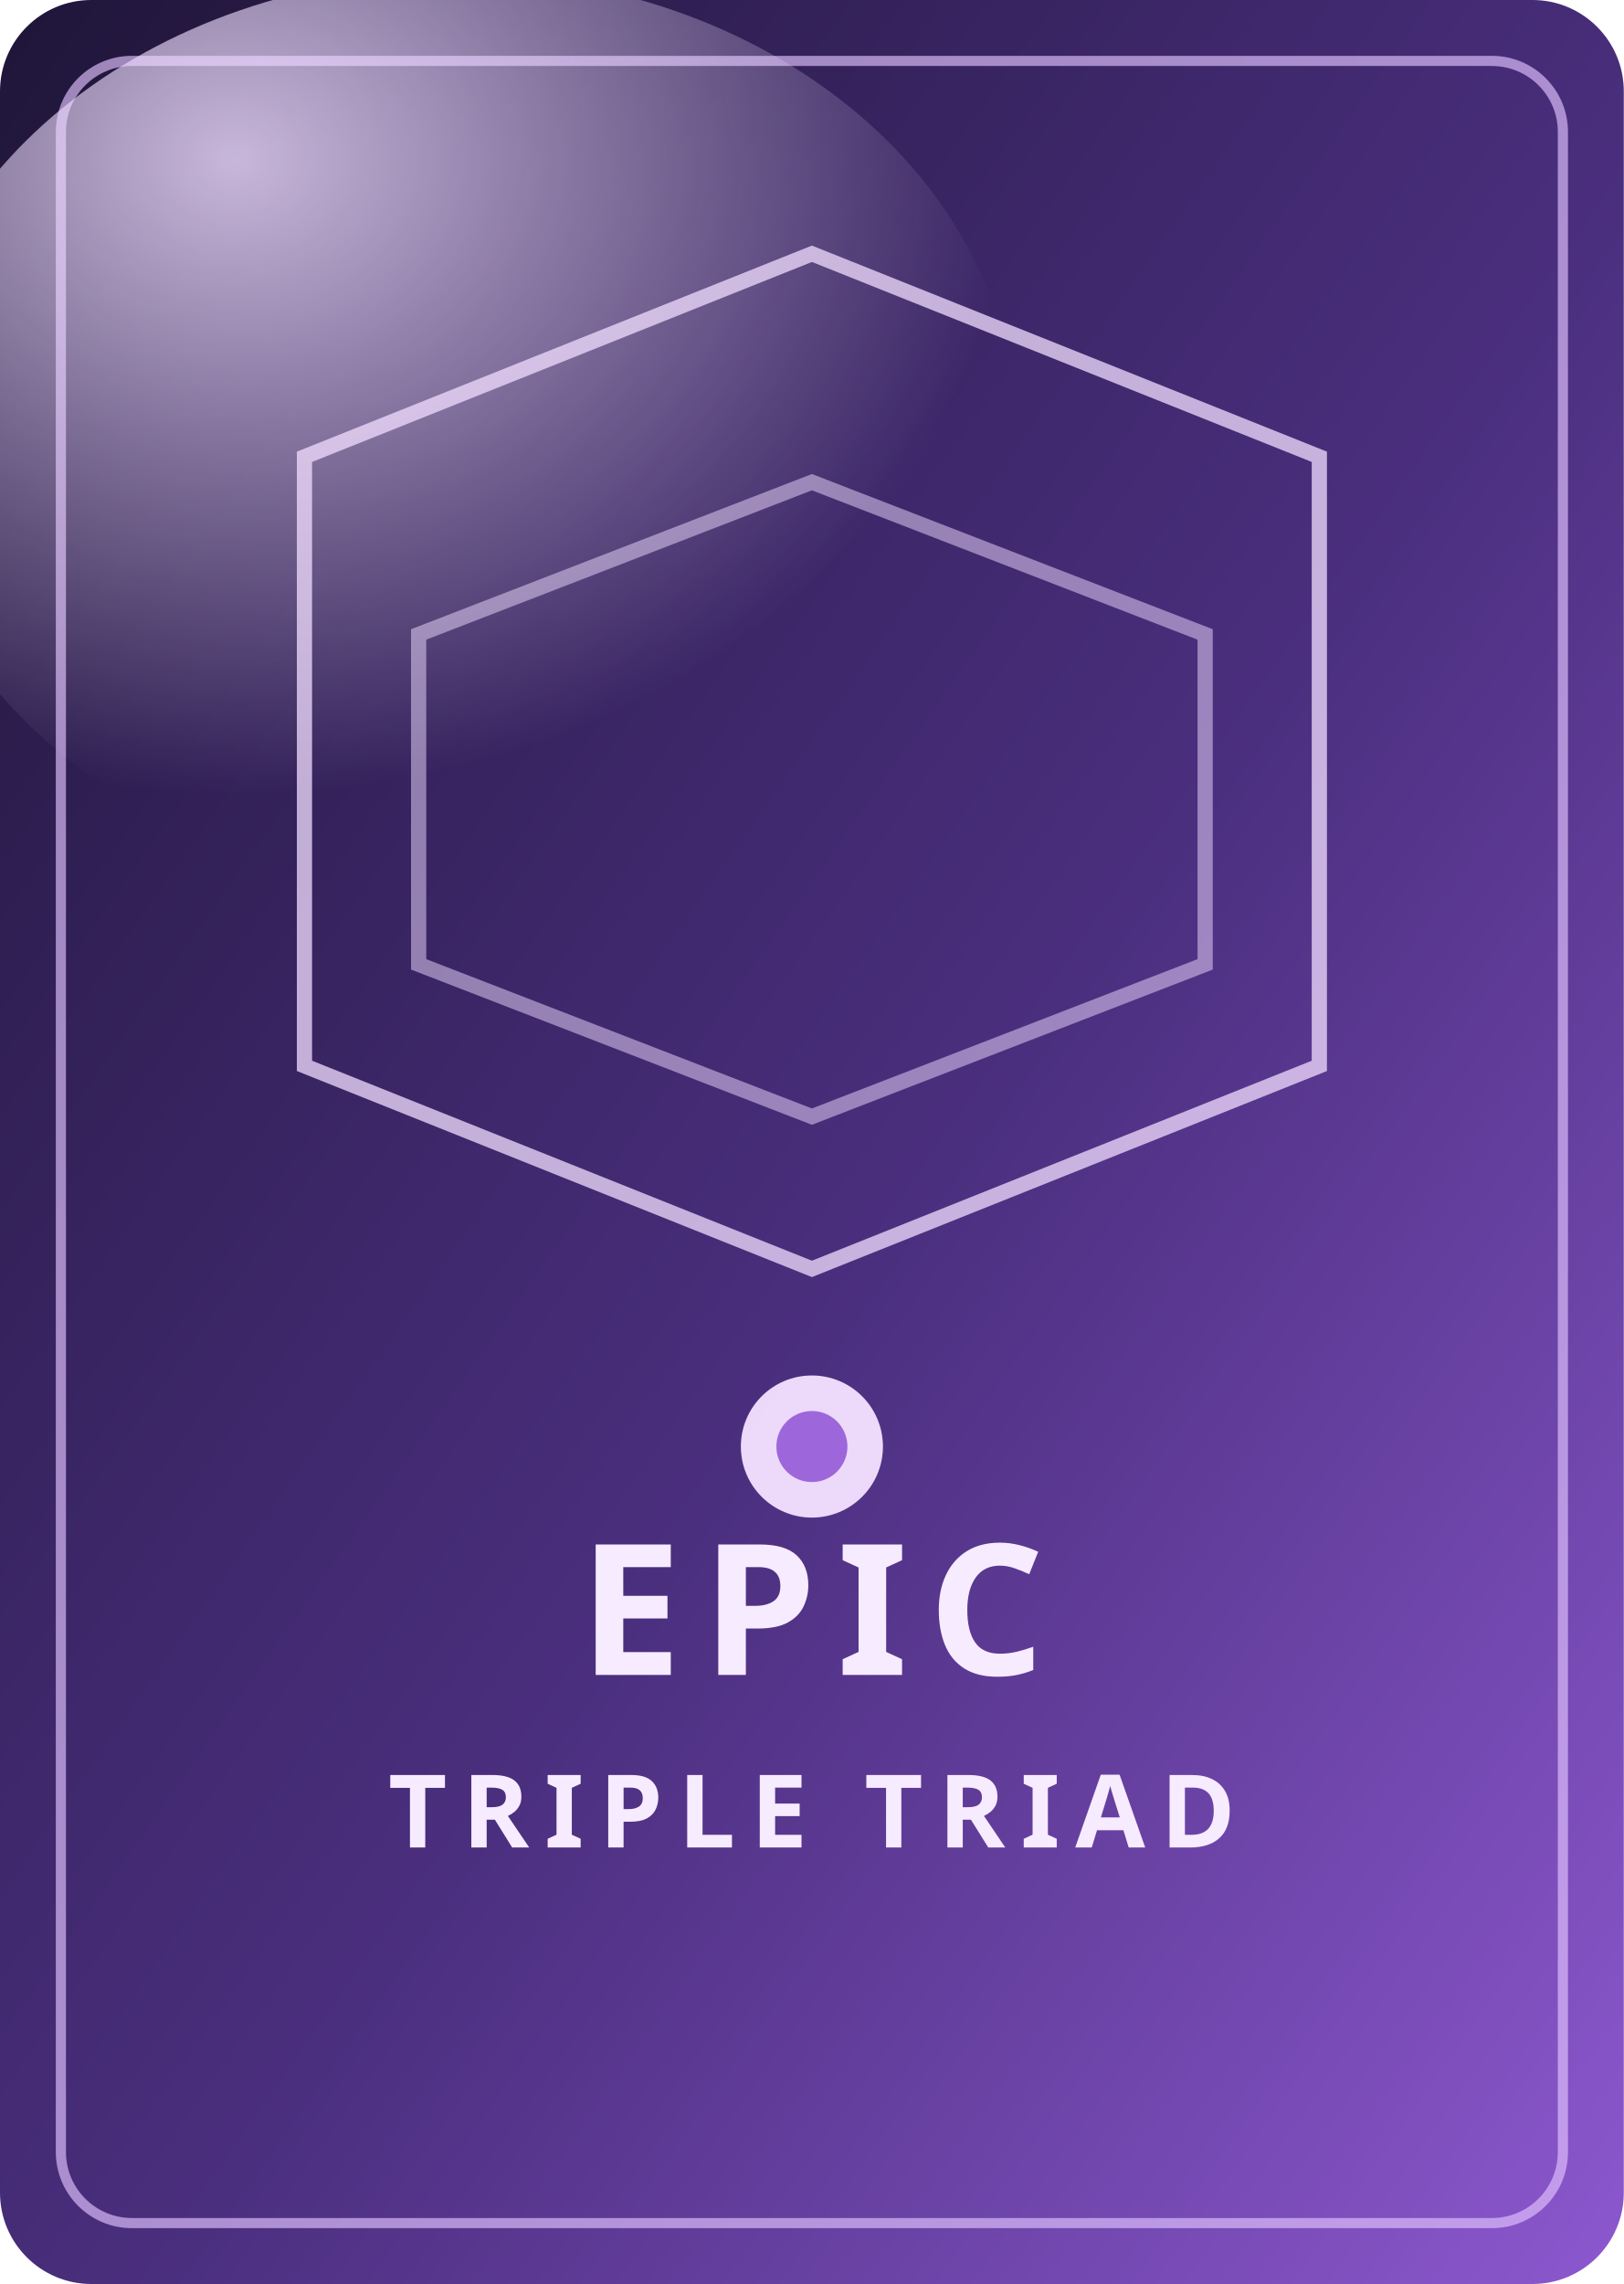
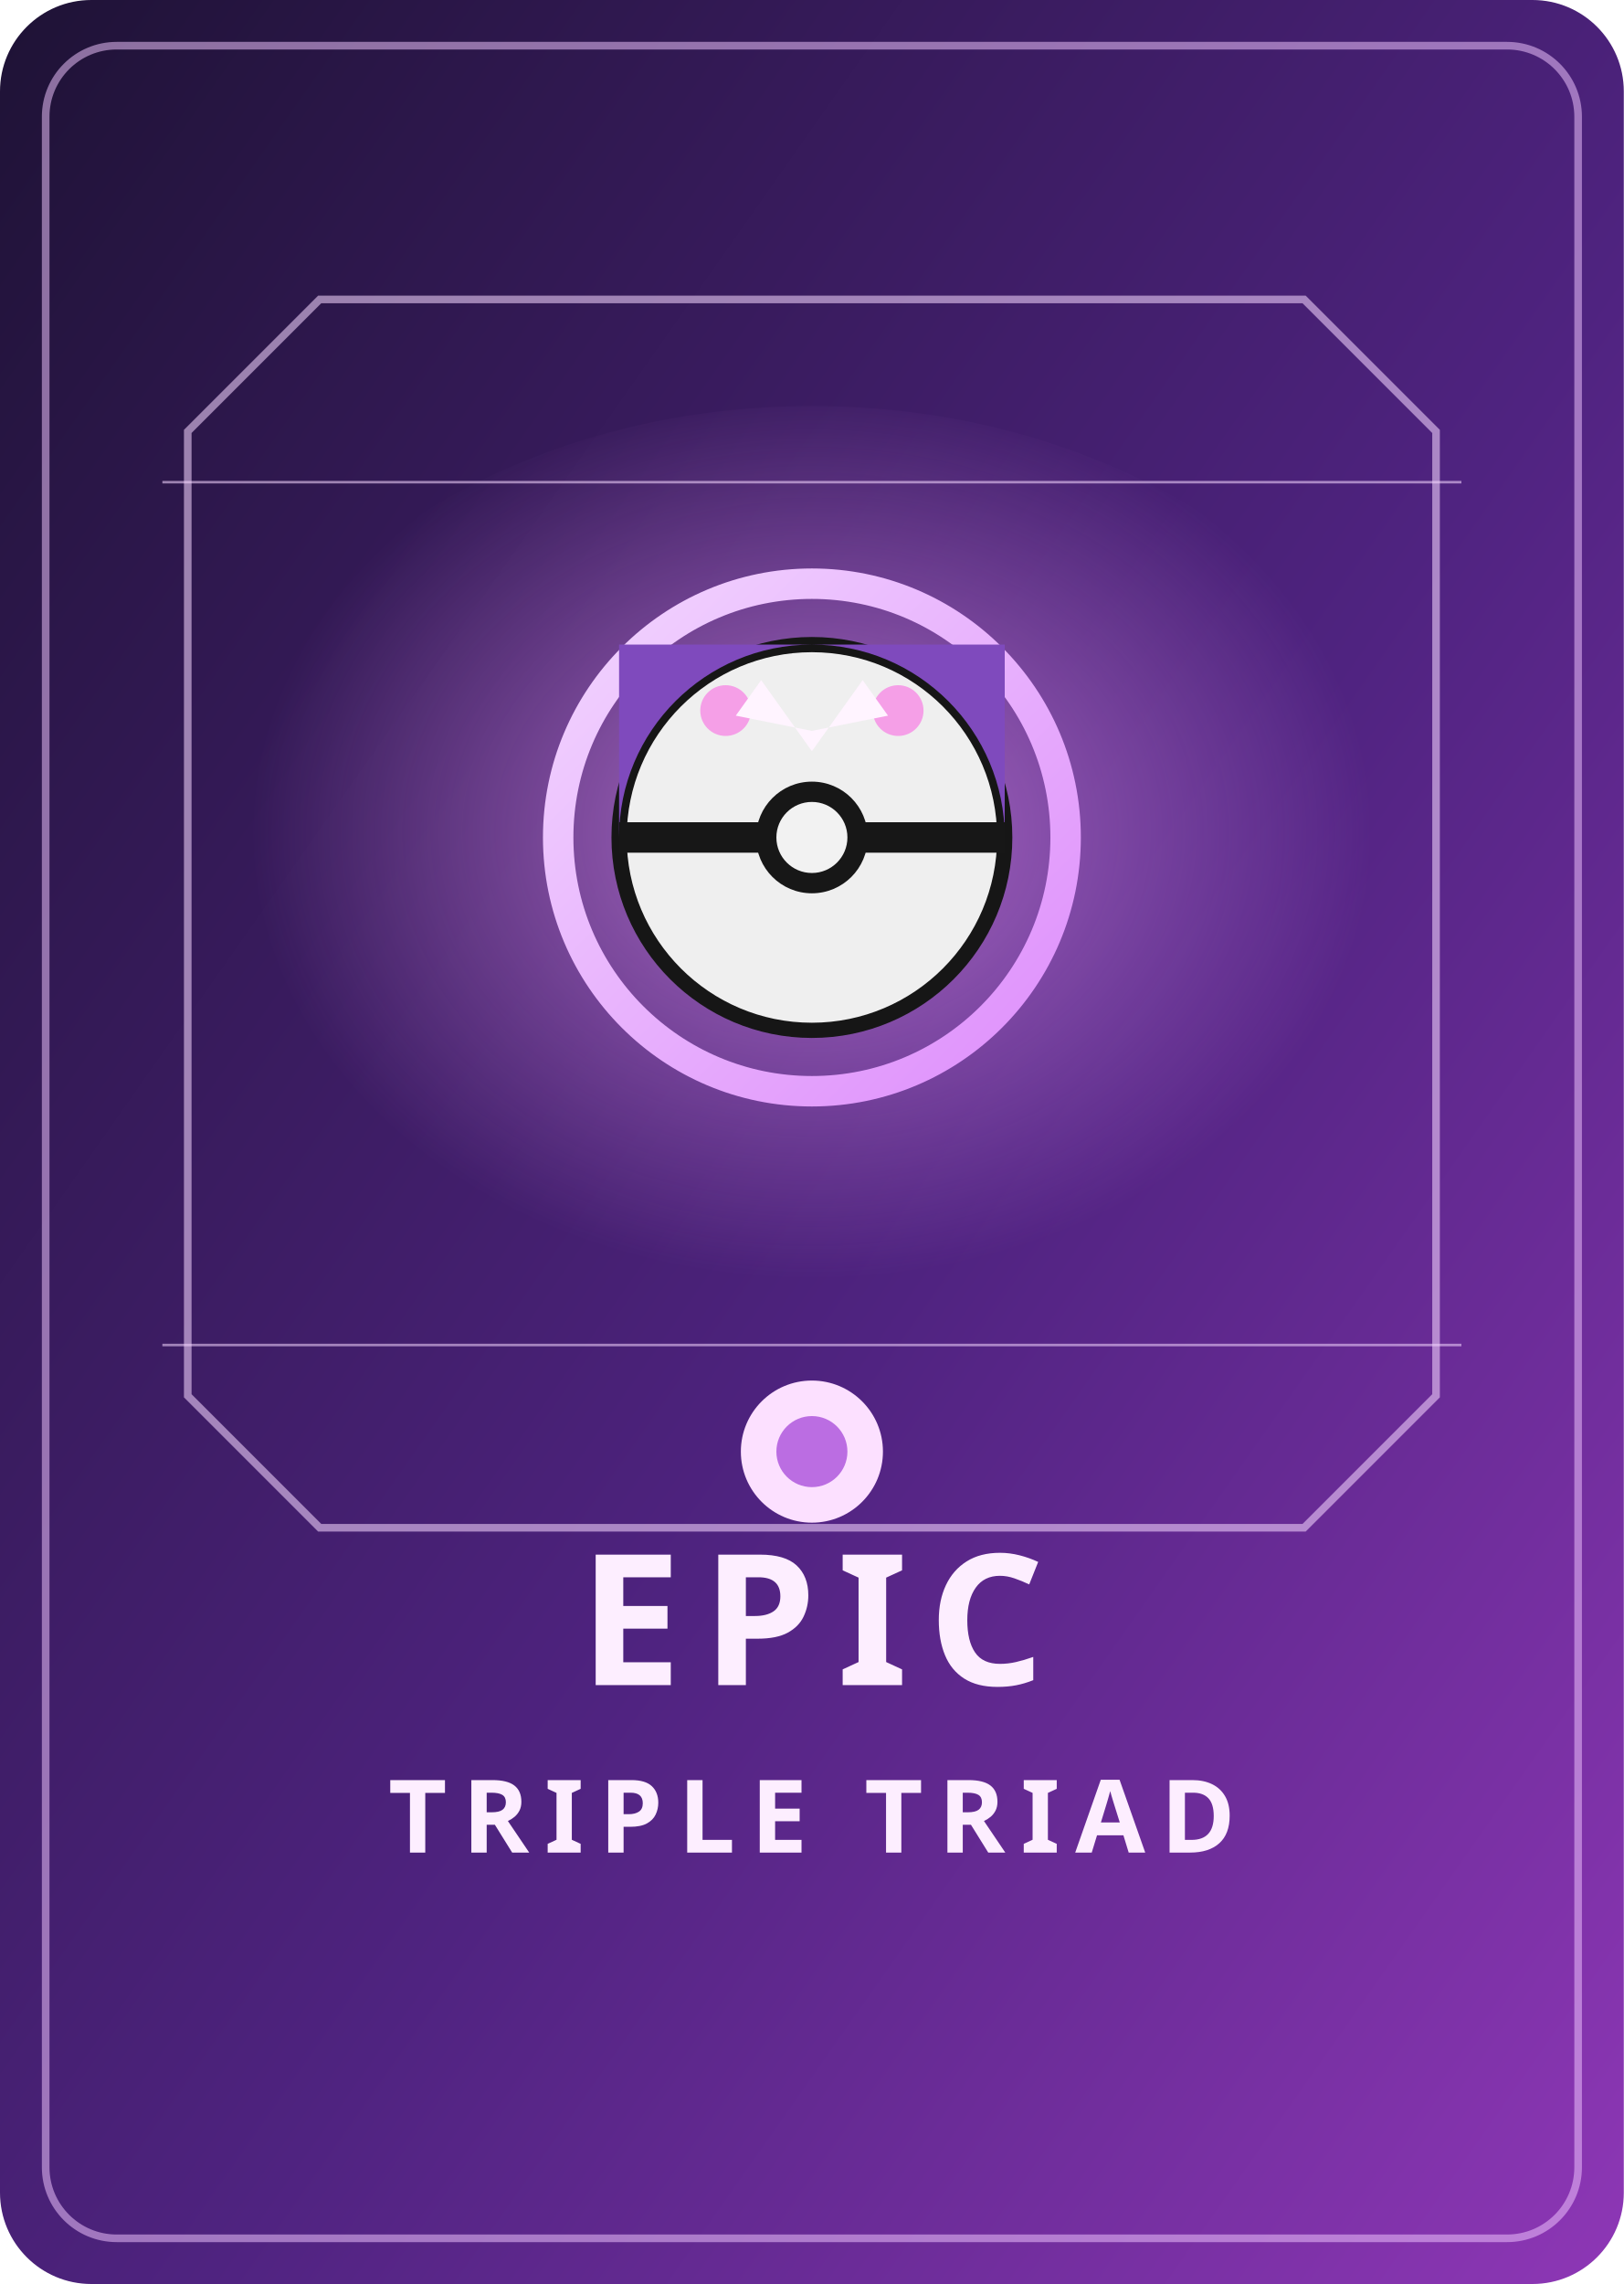
<svg xmlns="http://www.w3.org/2000/svg" width="640" height="900" viewBox="0 0 640 900" role="img" aria-labelledby="title desc">
  <defs>
    <linearGradient id="bg" x1="0" y1="0" x2="1" y2="1">
-       <stop offset="0%" stop-color="#1f1538" />
-       <stop offset="55%" stop-color="#4b2f7f" />
-       <stop offset="100%" stop-color="#8d58cf" />
+       <stop offset="0%" stop-color="#1e1235" />
+       <stop offset="56%" stop-color="#4f2380" />
+       <stop offset="100%" stop-color="#8e37b6" />
    </linearGradient>
-     <radialGradient id="shine" cx="30%" cy="20%" r="70%">
-       <stop offset="0%" stop-color="#f0deff" stop-opacity="0.8" />
-       <stop offset="100%" stop-color="#f0deff" stop-opacity="0" />
+     <linearGradient id="foil" x1="0" y1="0" x2="1" y2="1">
+       <stop offset="0%" stop-color="#f2d6ff" />
+       <stop offset="100%" stop-color="#de8dfb" />
+     </linearGradient>
+     <radialGradient id="glow" cx="50%" cy="42%" r="44%">
+       <stop offset="0%" stop-color="#ef9dff" stop-opacity="0.62" />
+       <stop offset="100%" stop-color="#ef9dff" stop-opacity="0" />
    </radialGradient>
  </defs>
  <rect x="0" y="0" width="640" height="900" rx="36" fill="url(#bg)" />
-   <rect x="24" y="24" width="592" height="852" rx="28" fill="none" stroke="#e2c4ff" stroke-opacity="0.65" stroke-width="4" />
-   <ellipse cx="180" cy="170" rx="220" ry="180" fill="url(#shine)" />
-   <g fill="none" stroke="#f1ddff" stroke-opacity="0.75" stroke-width="6">
-     <path d="M120 180 L320 100 L520 180 L520 420 L320 500 L120 420 Z" />
-     <path d="M165 250 L320 190 L475 250 L475 380 L320 440 L165 380 Z" stroke-opacity="0.5" />
+   <rect x="18" y="18" width="604" height="864" rx="28" fill="none" stroke="#f0c6ff" stroke-opacity="0.52" stroke-width="3" />
+   <ellipse cx="320" cy="360" rx="250" ry="200" fill="url(#glow)" />
+   <g stroke="#f5d7ff" stroke-opacity="0.56" fill="none">
+     <path d="M64 190 L576 190" />
+     <path d="M64 530 L576 530" />
+     <path d="M126 118 L514 118 L566 170 L566 550 L514 602 L126 602 L74 550 L74 170 Z" stroke-width="3" />
  </g>
-   <g fill="#f7ebff" font-family="Rajdhani, sans-serif" text-anchor="middle">
-     <text x="320" y="660" font-size="72" font-weight="700" letter-spacing="8">EPIC</text>
-     <text x="320" y="728" font-size="40" font-weight="600" letter-spacing="6">TRIPLE TRIAD</text>
+   <g transform="translate(320 330)">
+     <circle r="100" fill="none" stroke="url(#foil)" stroke-width="12" />
+     <circle r="76" fill="#efefef" stroke="#161616" stroke-width="6" />
+     <path d="M-76 0 A76 76 0 0 1 76 0 L76 -76 L-76 -76 Z" fill="#7f4abd" />
+     <rect x="-76" y="-6" width="152" height="12" fill="#171717" />
+     <circle cx="-34" cy="-50" r="10" fill="#f59fe7" />
+     <circle cx="34" cy="-50" r="10" fill="#f59fe7" />
+     <path d="M-20 -62 L0 -34 L20 -62 L30 -48 L0 -42 L-30 -48 Z" fill="#fff4ff" />
+     <circle r="22" fill="#171717" />
+     <circle r="14" fill="#f2f2f2" />
  </g>
-   <circle cx="320" cy="570" r="28" fill="#f5e2ff" fill-opacity="0.95" />
-   <circle cx="320" cy="570" r="14" fill="#9d67db" />
+   <g fill="#fdeeff" font-family="Rajdhani, sans-serif" text-anchor="middle">
+     <text x="320" y="664" font-size="72" font-weight="700" letter-spacing="8">EPIC</text>
+     <text x="320" y="730" font-size="40" font-weight="600" letter-spacing="6">TRIPLE TRIAD</text>
+   </g>
+   <circle cx="320" cy="572" r="28" fill="#fce0ff" />
+   <circle cx="320" cy="572" r="14" fill="#bb6de2" />
</svg>
